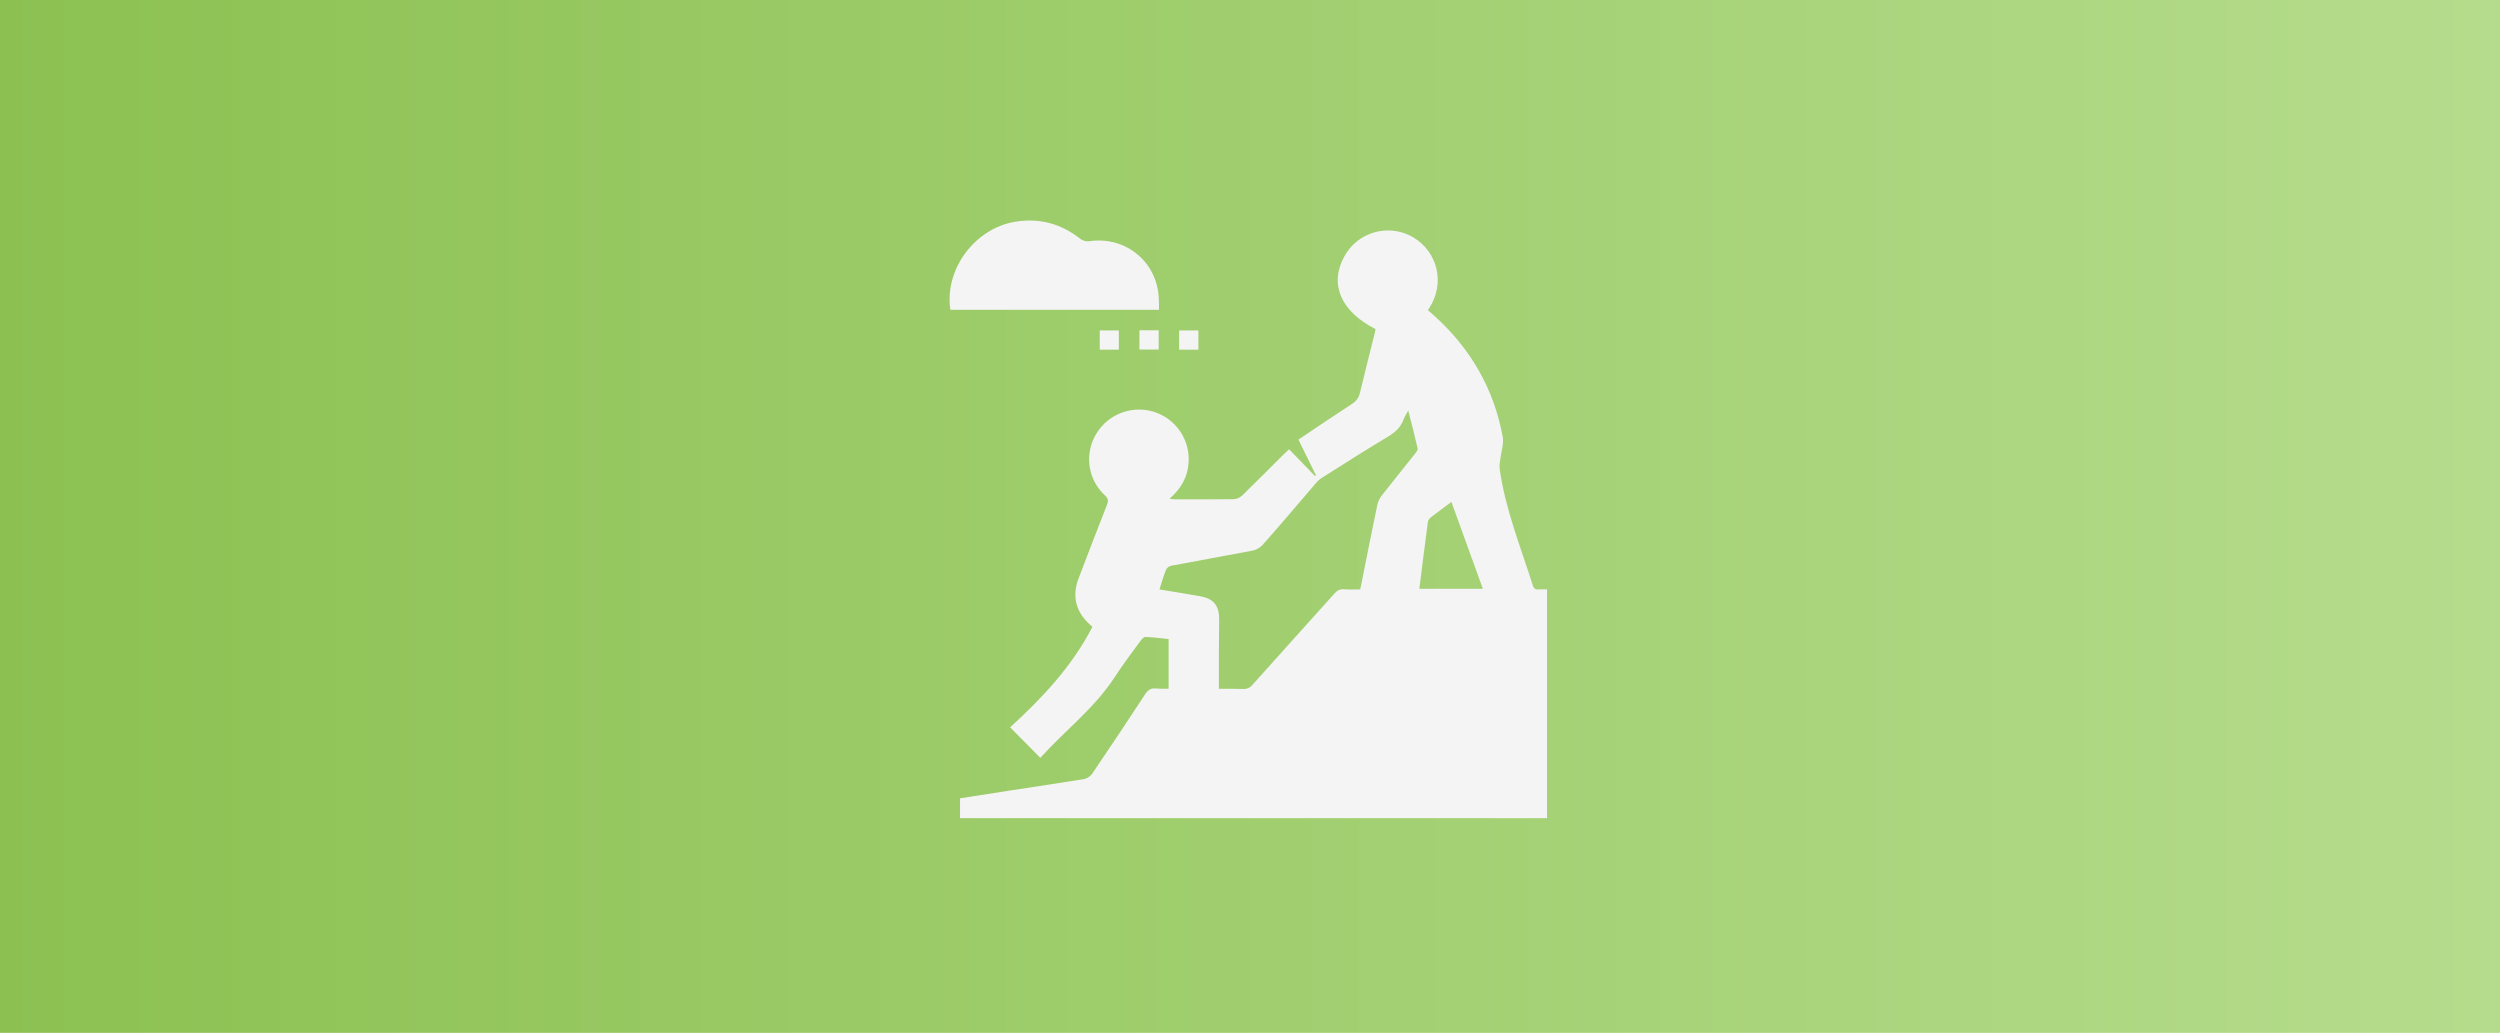
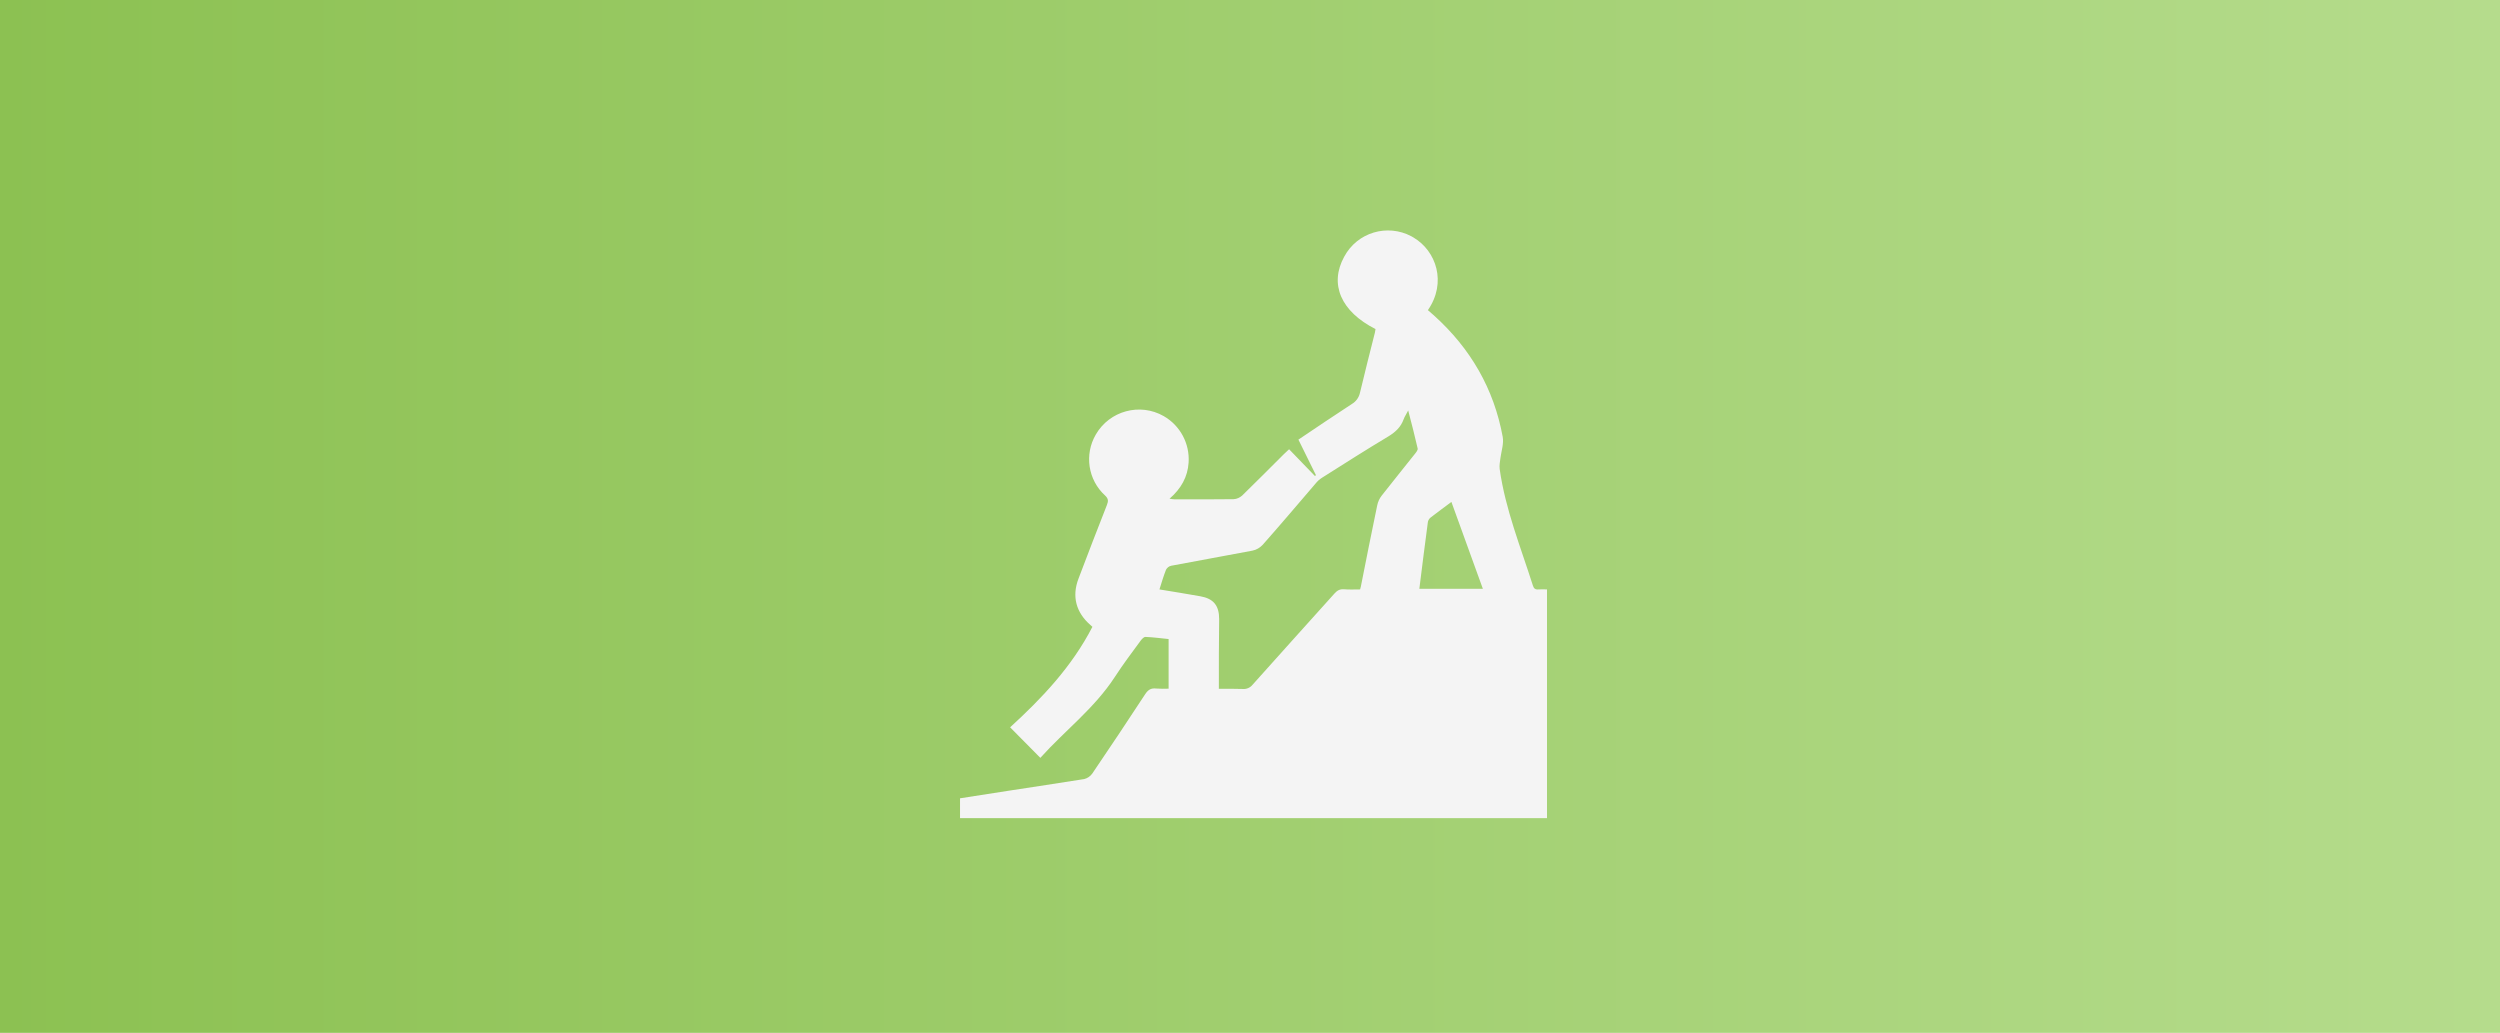
<svg xmlns="http://www.w3.org/2000/svg" version="1.1" id="Layer_1" x="0px" y="0px" viewBox="0 0 1637.2 676.4" style="enable-background:new 0 0 1637.2 676.4;" xml:space="preserve">
  <style type="text/css">
	.st0{fill:url(#SVGID_1_);}
	.st1{fill:#F4F4F4;}
</style>
  <g id="Layer_2">
-     <linearGradient id="SVGID_1_" gradientUnits="userSpaceOnUse" x1="0" y1="339.8" x2="1637.2" y2="339.8" gradientTransform="matrix(1 0 0 -1 0 678)">
+     <linearGradient id="SVGID_1_" gradientUnits="userSpaceOnUse" x1="0" y1="740.2" x2="1637.2" y2="740.2" gradientTransform="matrix(1 0 0 1 0 -402)">
      <stop offset="0" style="stop-color:#8CC152" />
      <stop offset="1" style="stop-color:#B5DC8C" />
    </linearGradient>
    <rect class="st0" width="1637.2" height="676.4" />
  </g>
  <g id="Layer_1_1_">
-     <path class="st1" d="M628.7,535.6v-12.8c10.5-1.6,21-3.3,31.4-4.9c16.6-2.6,33.3-5,49.9-7.7c2.1-0.5,4-1.8,5.3-3.6   c11.7-17.2,23.2-34.5,34.6-51.9c1.9-2.9,3.8-4.2,7.2-3.8c2.7,0.2,5.5,0.2,8.2,0.1v-32.5c-5-0.5-10.1-1.2-15.2-1.4   c-1,0-2.2,1.3-3,2.3c-5.8,7.9-11.7,15.7-17,23.9c-13.4,20.6-32.9,35.3-48.8,53l-19.8-20c20.7-18.9,40.4-39.6,53.9-65.8   c-0.2-0.2-0.7-0.7-1.2-1.1c-9.5-8.2-12.4-18.8-7.9-30.5c6.1-16.1,12.3-32.2,18.6-48.2c1-2.6,1-4.1-1.2-6.2   c-11.2-10.2-13.7-26.8-6.1-39.9c9-15.6,28.9-21,44.5-12.1c10.8,6.2,17.1,18,16.3,30.4c-0.6,9.4-4.9,17.1-12.5,23.7   c1.4,0.2,2.4,0.4,3.3,0.4c12.9,0,25.8,0.1,38.7-0.1c2.1-0.1,4-1,5.6-2.4c9.2-8.9,18.1-18,27.2-27c0.9-0.9,1.9-1.8,3.5-3.3   l16.9,17.5l0.7-0.5l-11.5-23.3c11.8-7.9,23.4-15.8,35.1-23.4c2.7-1.6,4.5-4.2,5.2-7.2c3.1-13.2,6.5-26.3,9.8-39.5   c0.2-0.8,0.3-1.6,0.4-2.3c-22.7-11.5-30.4-29.4-20.5-47.4c8.5-15.9,28.2-21.8,44.1-13.3c0.4,0.2,0.8,0.4,1.2,0.7   c15,8.8,22,29.6,9.5,47.6c1.3,1.2,2.7,2.4,4.1,3.6c23.8,21.5,39.1,47.8,44.9,79.4c0.8,4.4-0.9,9.3-1.5,13.9   c-0.3,2.3-0.8,4.8-0.5,7.1c3.7,26.4,13.7,51,21.7,76.2c0.6,2,1.5,2.9,3.7,2.7c1.9-0.1,3.8-0.1,5.6,0v149.8H628.7z M798.2,451.1   c5.6,0,10.7-0.1,15.8,0.1c2.4,0.2,4.8-0.9,6.3-2.8c17.8-20,35.8-39.8,53.6-59.7c1.8-2,3.5-3,6.3-2.8c3.5,0.3,7,0.1,10.5,0.1   c0.2-0.9,0.4-1.4,0.5-1.9c3.5-17.7,7-35.4,10.7-53.1c0.5-2.4,1.5-4.6,3-6.5c7.2-9.2,14.6-18.3,21.8-27.4c0.8-1,1.9-2.4,1.7-3.4   c-1.8-8-3.9-16-6.2-24.9c-1.3,2.6-2.4,4.1-3,5.8c-1.8,5.1-5.4,8.4-10,11.2c-14.7,8.8-29.1,18-43.5,27.1c-1.6,1-3,2.3-4.2,3.8   c-11.5,13.4-22.9,26.9-34.6,40.1c-1.8,1.9-4.1,3.3-6.7,3.8c-17.7,3.4-35.5,6.5-53.2,9.9c-1.5,0.3-2.7,1.3-3.4,2.6   c-1.6,4.1-2.9,8.4-4.3,12.9c9.1,1.5,17.9,2.9,26.8,4.5c8.6,1.5,12.3,6.1,12.3,14.9C798.2,420.3,798.2,435.3,798.2,451.1z    M950.5,328.7c-4.7,3.5-9.2,6.8-13.6,10.2c-0.9,0.7-1.6,1.8-1.8,2.9c-1.9,14.5-3.8,29-5.6,43.8h41.6L950.5,328.7z" />
-     <path class="st1" d="M759,202.9H622.4c-4.1-26.4,16-53.4,42.5-57.7c15.9-2.6,30.1,1.3,42.7,11.3c1.6,1.1,3.5,1.7,5.4,1.5   c24.5-3.7,45.6,14,45.9,38.7C759,198.7,759,200.7,759,202.9z" />
-     <path class="st1" d="M732.7,229h-12.5v-12.6h12.5L732.7,229z" />
-     <path class="st1" d="M746.2,216.3h12.6v12.6h-12.6V216.3z" />
-     <path class="st1" d="M784.8,229h-12.6v-12.6h12.6L784.8,229z" />
+     <path class="st1" d="M628.7,535.6v-12.8c10.5-1.6,21-3.3,31.4-4.9c16.6-2.6,33.3-5,49.9-7.7c2.1-0.5,4-1.8,5.3-3.6   c11.7-17.2,23.2-34.5,34.6-51.9c1.9-2.9,3.8-4.2,7.2-3.8c2.7,0.2,5.5,0.2,8.2,0.1v-32.5c-5-0.5-10.1-1.2-15.2-1.4   c-1,0-2.2,1.3-3,2.3c-5.8,7.9-11.7,15.7-17,23.9c-13.4,20.6-32.9,35.3-48.8,53l-19.8-20c20.7-18.9,40.4-39.6,53.9-65.8   c-0.2-0.2-0.7-0.7-1.2-1.1c-9.5-8.2-12.4-18.8-7.9-30.5c6.1-16.1,12.3-32.2,18.6-48.2c1-2.6,1-4.1-1.2-6.2   c-11.2-10.2-13.7-26.8-6.1-39.9c9-15.6,28.9-21,44.5-12.1c10.8,6.2,17.1,18,16.3,30.4c-0.6,9.4-4.9,17.1-12.5,23.7   c1.4,0.2,2.4,0.4,3.3,0.4c12.9,0,25.8,0.1,38.7-0.1c2.1-0.1,4-1,5.6-2.4c9.2-8.9,18.1-18,27.2-27c0.9-0.9,1.9-1.8,3.5-3.3   l16.9,17.5l0.7-0.5l-11.5-23.3c11.8-7.9,23.4-15.8,35.1-23.4c2.7-1.6,4.5-4.2,5.2-7.2c3.1-13.2,6.5-26.3,9.8-39.5   c0.2-0.8,0.3-1.6,0.4-2.3c-22.7-11.5-30.4-29.4-20.5-47.4c8.5-15.9,28.2-21.8,44.1-13.3c0.4,0.2,0.8,0.4,1.2,0.7   c15,8.8,22,29.6,9.5,47.6c1.3,1.2,2.7,2.4,4.1,3.6c23.8,21.5,39.1,47.8,44.9,79.4c0.8,4.4-0.9,9.3-1.5,13.9   c-0.3,2.3-0.8,4.8-0.5,7.1c3.7,26.4,13.7,51,21.7,76.2c0.6,2,1.5,2.9,3.7,2.7c1.9-0.1,3.8-0.1,5.6,0v149.8H628.7V535.6z    M798.2,451.1c5.6,0,10.7-0.1,15.8,0.1c2.4,0.2,4.8-0.9,6.3-2.8c17.8-20,35.8-39.8,53.6-59.7c1.8-2,3.5-3,6.3-2.8   c3.5,0.3,7,0.1,10.5,0.1c0.2-0.9,0.4-1.4,0.5-1.9c3.5-17.7,7-35.4,10.7-53.1c0.5-2.4,1.5-4.6,3-6.5c7.2-9.2,14.6-18.3,21.8-27.4   c0.8-1,1.9-2.4,1.7-3.4c-1.8-8-3.9-16-6.2-24.9c-1.3,2.6-2.4,4.1-3,5.8c-1.8,5.1-5.4,8.4-10,11.2c-14.7,8.8-29.1,18-43.5,27.1   c-1.6,1-3,2.3-4.2,3.8c-11.5,13.4-22.9,26.9-34.6,40.1c-1.8,1.9-4.1,3.3-6.7,3.8c-17.7,3.4-35.5,6.5-53.2,9.9   c-1.5,0.3-2.7,1.3-3.4,2.6c-1.6,4.1-2.9,8.4-4.3,12.9c9.1,1.5,17.9,2.9,26.8,4.5c8.6,1.5,12.3,6.1,12.3,14.9   C798.2,420.3,798.2,435.3,798.2,451.1z M950.5,328.7c-4.7,3.5-9.2,6.8-13.6,10.2c-0.9,0.7-1.6,1.8-1.8,2.9   c-1.9,14.5-3.8,29-5.6,43.8h41.6L950.5,328.7z" />
  </g>
</svg>
